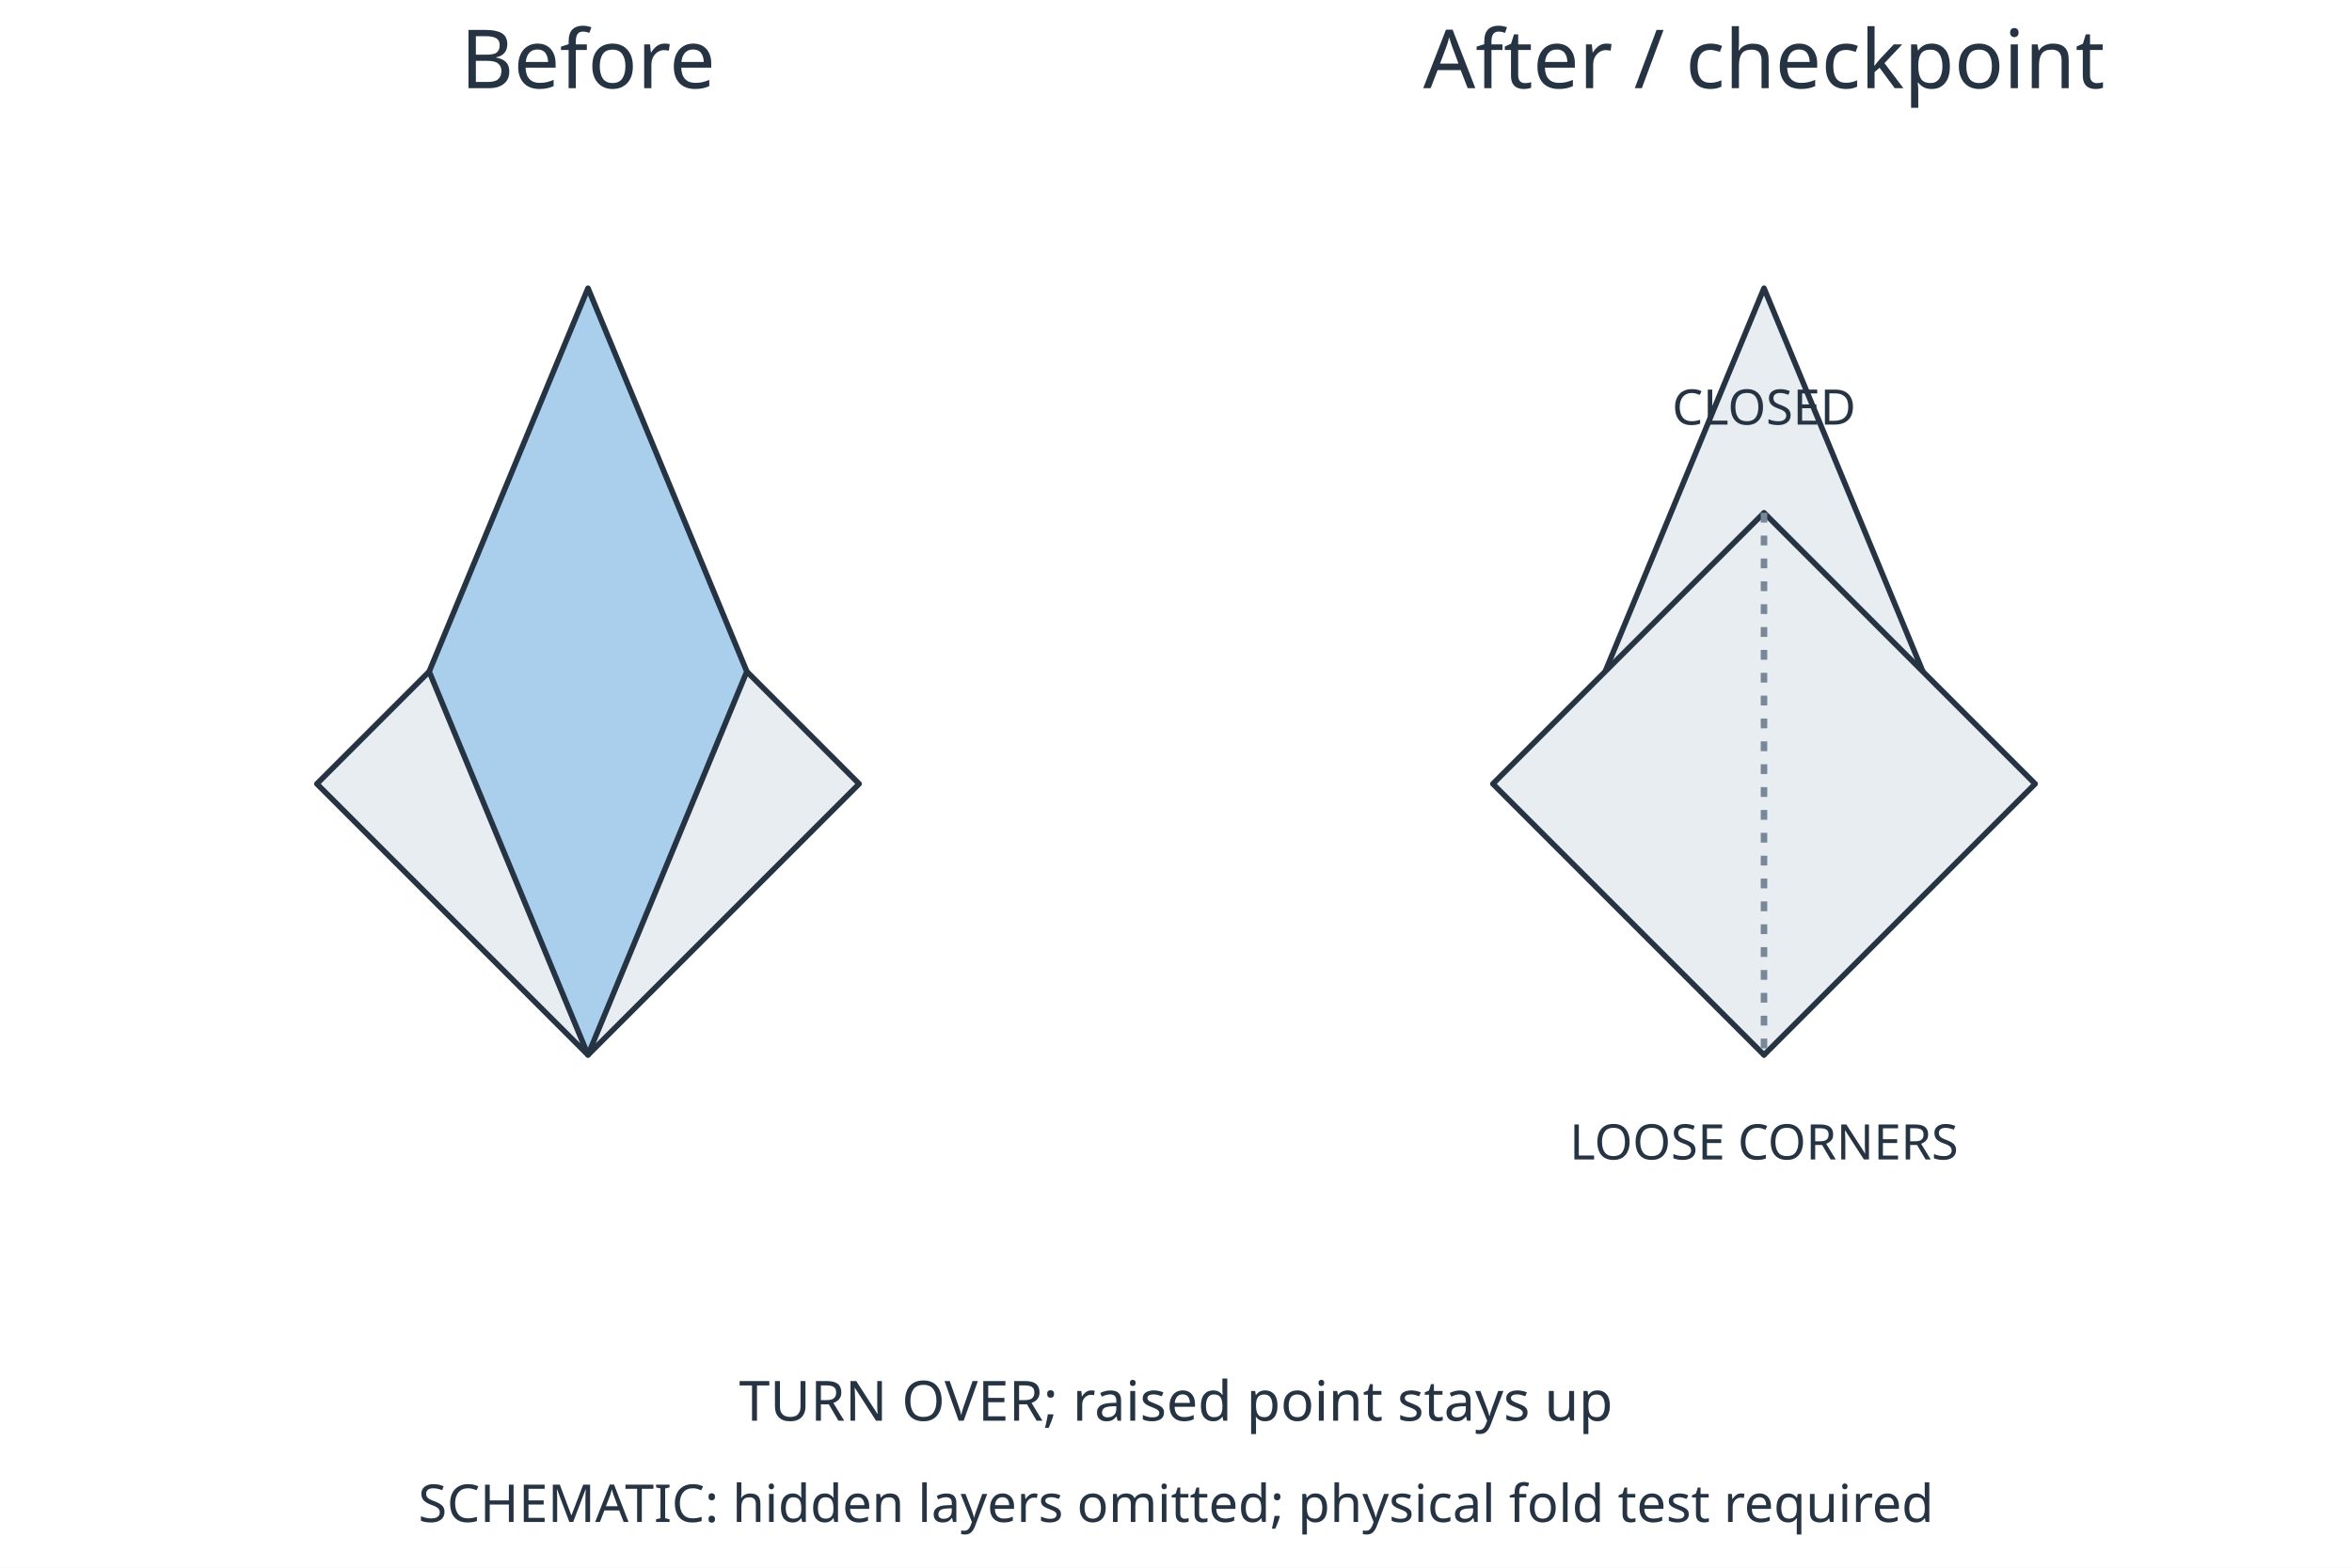
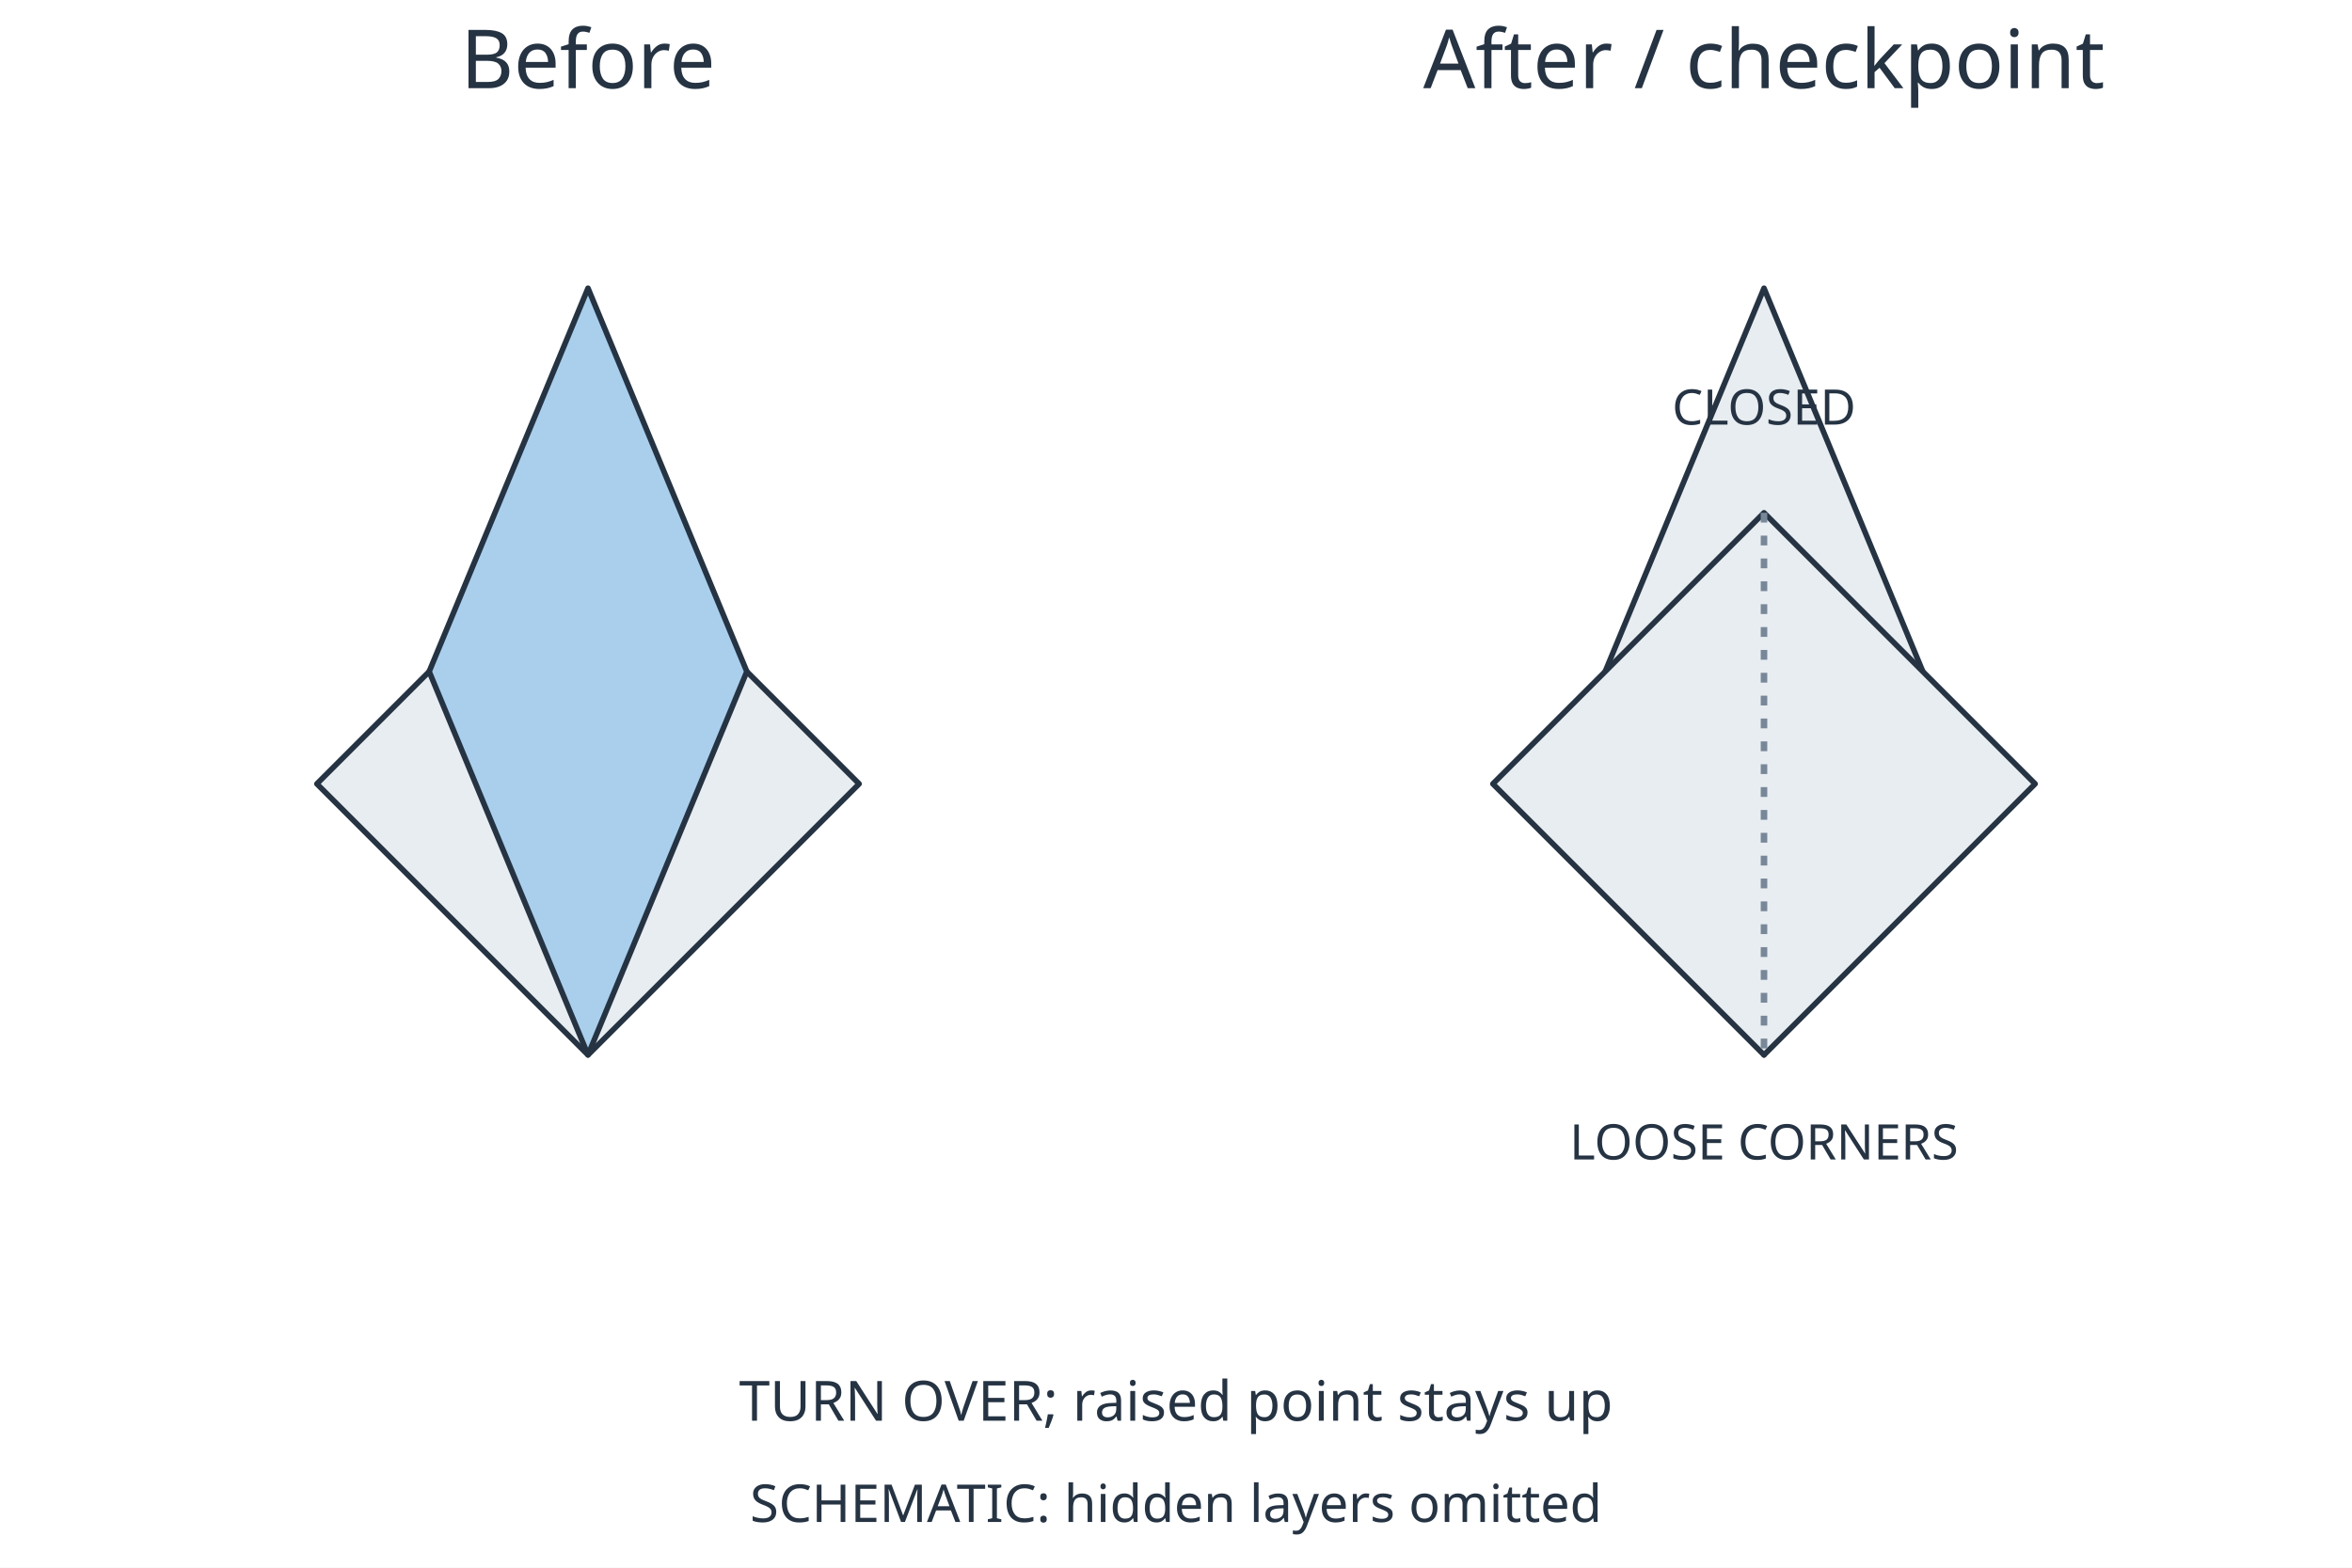
<svg xmlns="http://www.w3.org/2000/svg" width="720" height="480" viewBox="0 0 720 480" role="img" aria-labelledby="title desc">
  <rect width="720" height="480" fill="white" />
  <defs>
    <marker id="arrow" markerWidth="7" markerHeight="7" refX="6" refY="3.5" orient="auto">
      <path d="M0 0L7 3.5L0 7" fill="#1d5788" />
    </marker>
  </defs>
  <polygon points="180.000,157.000 263.000,240.000 180.000,323.000 97.000,240.000" fill="#e8edf1" stroke="#253343" stroke-width="1.7" stroke-linejoin="round" />
  <polygon points="180.000,88.241 228.620,205.620 180.000,323.000 131.380,205.620" fill="#a9cfed" stroke="#253343" stroke-width="1.7" stroke-linejoin="round" />
  <polygon points="540.000,88.241 588.620,205.620 540.000,323.000 491.380,205.620" fill="#e8edf1" stroke="#253343" stroke-width="1.7" stroke-linejoin="round" />
  <polygon points="540.000,157.000 623.000,240.000 540.000,323.000 457.000,240.000" fill="#e8edf1" stroke="#253343" stroke-width="1.7" stroke-linejoin="round" />
  <path d="M540.000,157.000 L540.000,323.000" fill="none" stroke="#788899" stroke-width="2" stroke-dasharray="3 4" />
  <text x="540" y="130" text-anchor="middle" font-family="sans-serif" font-size="15" fill="#253343">CLOSED</text>
  <text x="540" y="355" text-anchor="middle" font-family="sans-serif" font-size="15" fill="#253343">LOOSE CORNERS</text>
  <text x="180" y="27" text-anchor="middle" font-family="sans-serif" font-size="25" fill="#253343">Before</text>
  <text x="540" y="27" text-anchor="middle" font-family="sans-serif" font-size="25" fill="#253343">After / checkpoint</text>
  <text x="360" y="435" text-anchor="middle" font-family="sans-serif" font-size="17" fill="#253343">TURN OVER; raised point stays up</text>
-   <text x="360" y="466" text-anchor="middle" font-family="sans-serif" font-size="16" fill="#253343">SCHEMATIC: hidden layers omitted; physical fold test required</text>
+   <text x="360" y="466" text-anchor="middle" font-family="sans-serif" font-size="16" fill="#253343">SCHEMATIC: hidden layers omitted</text>
</svg>
